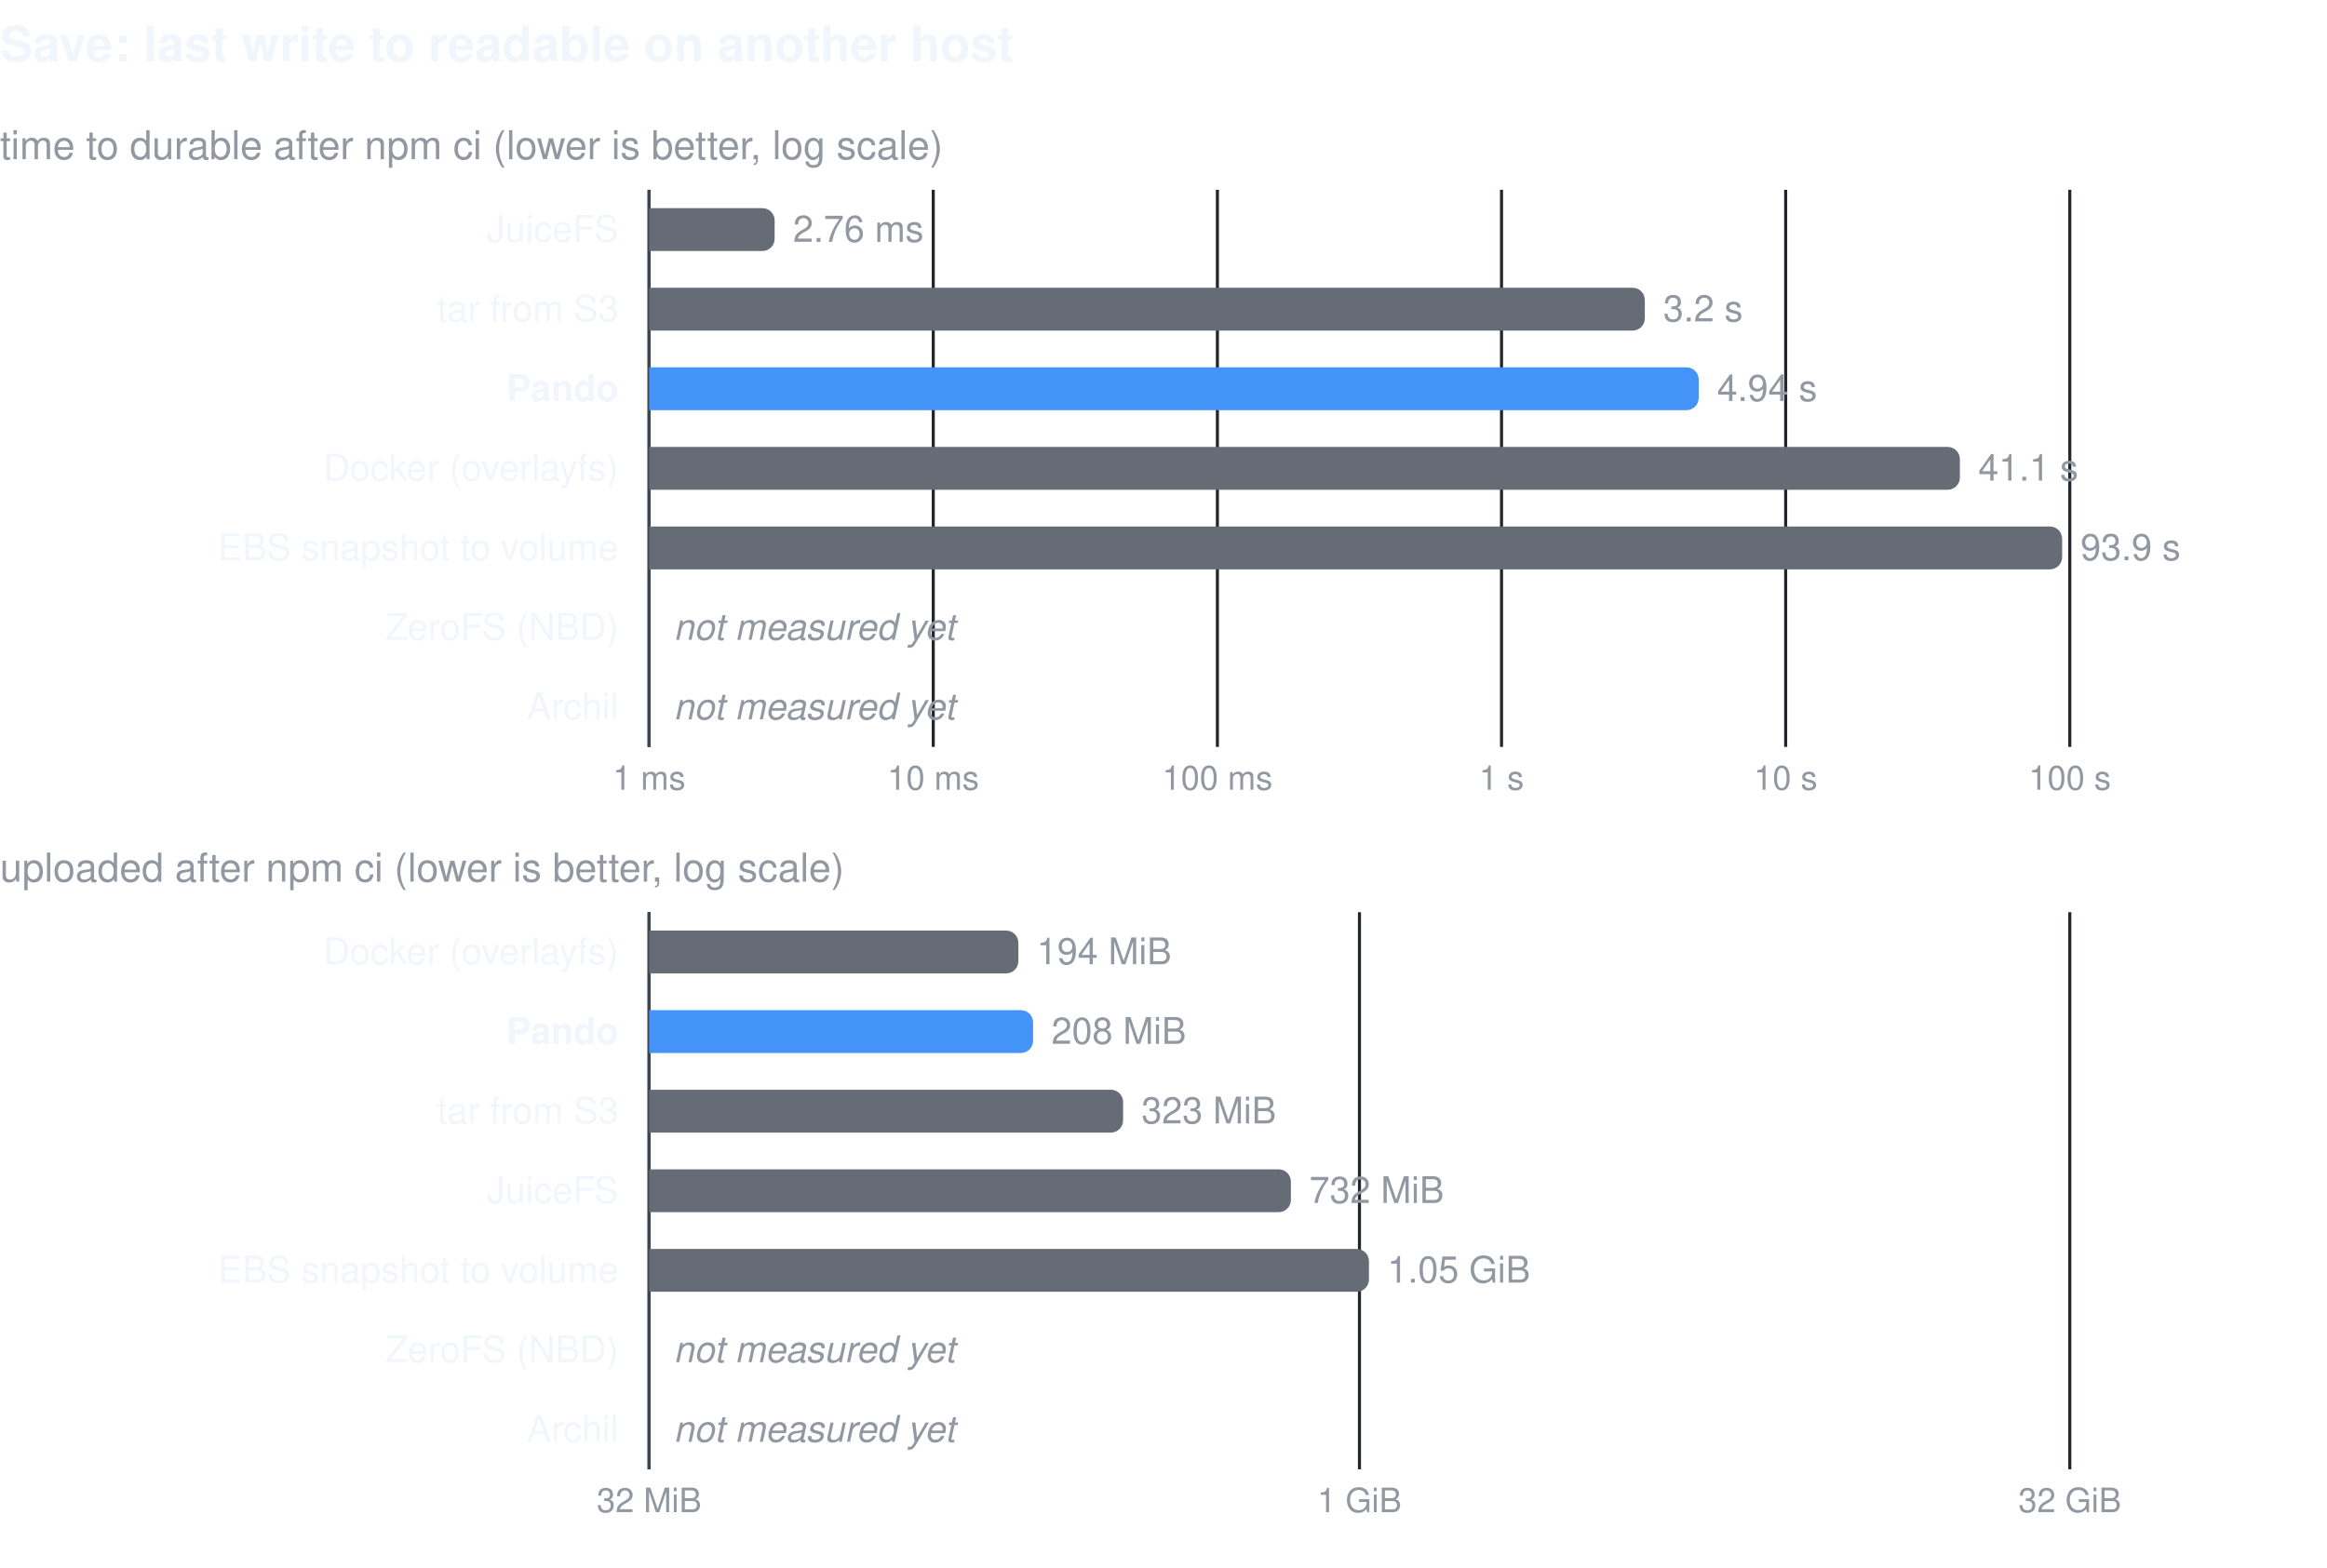
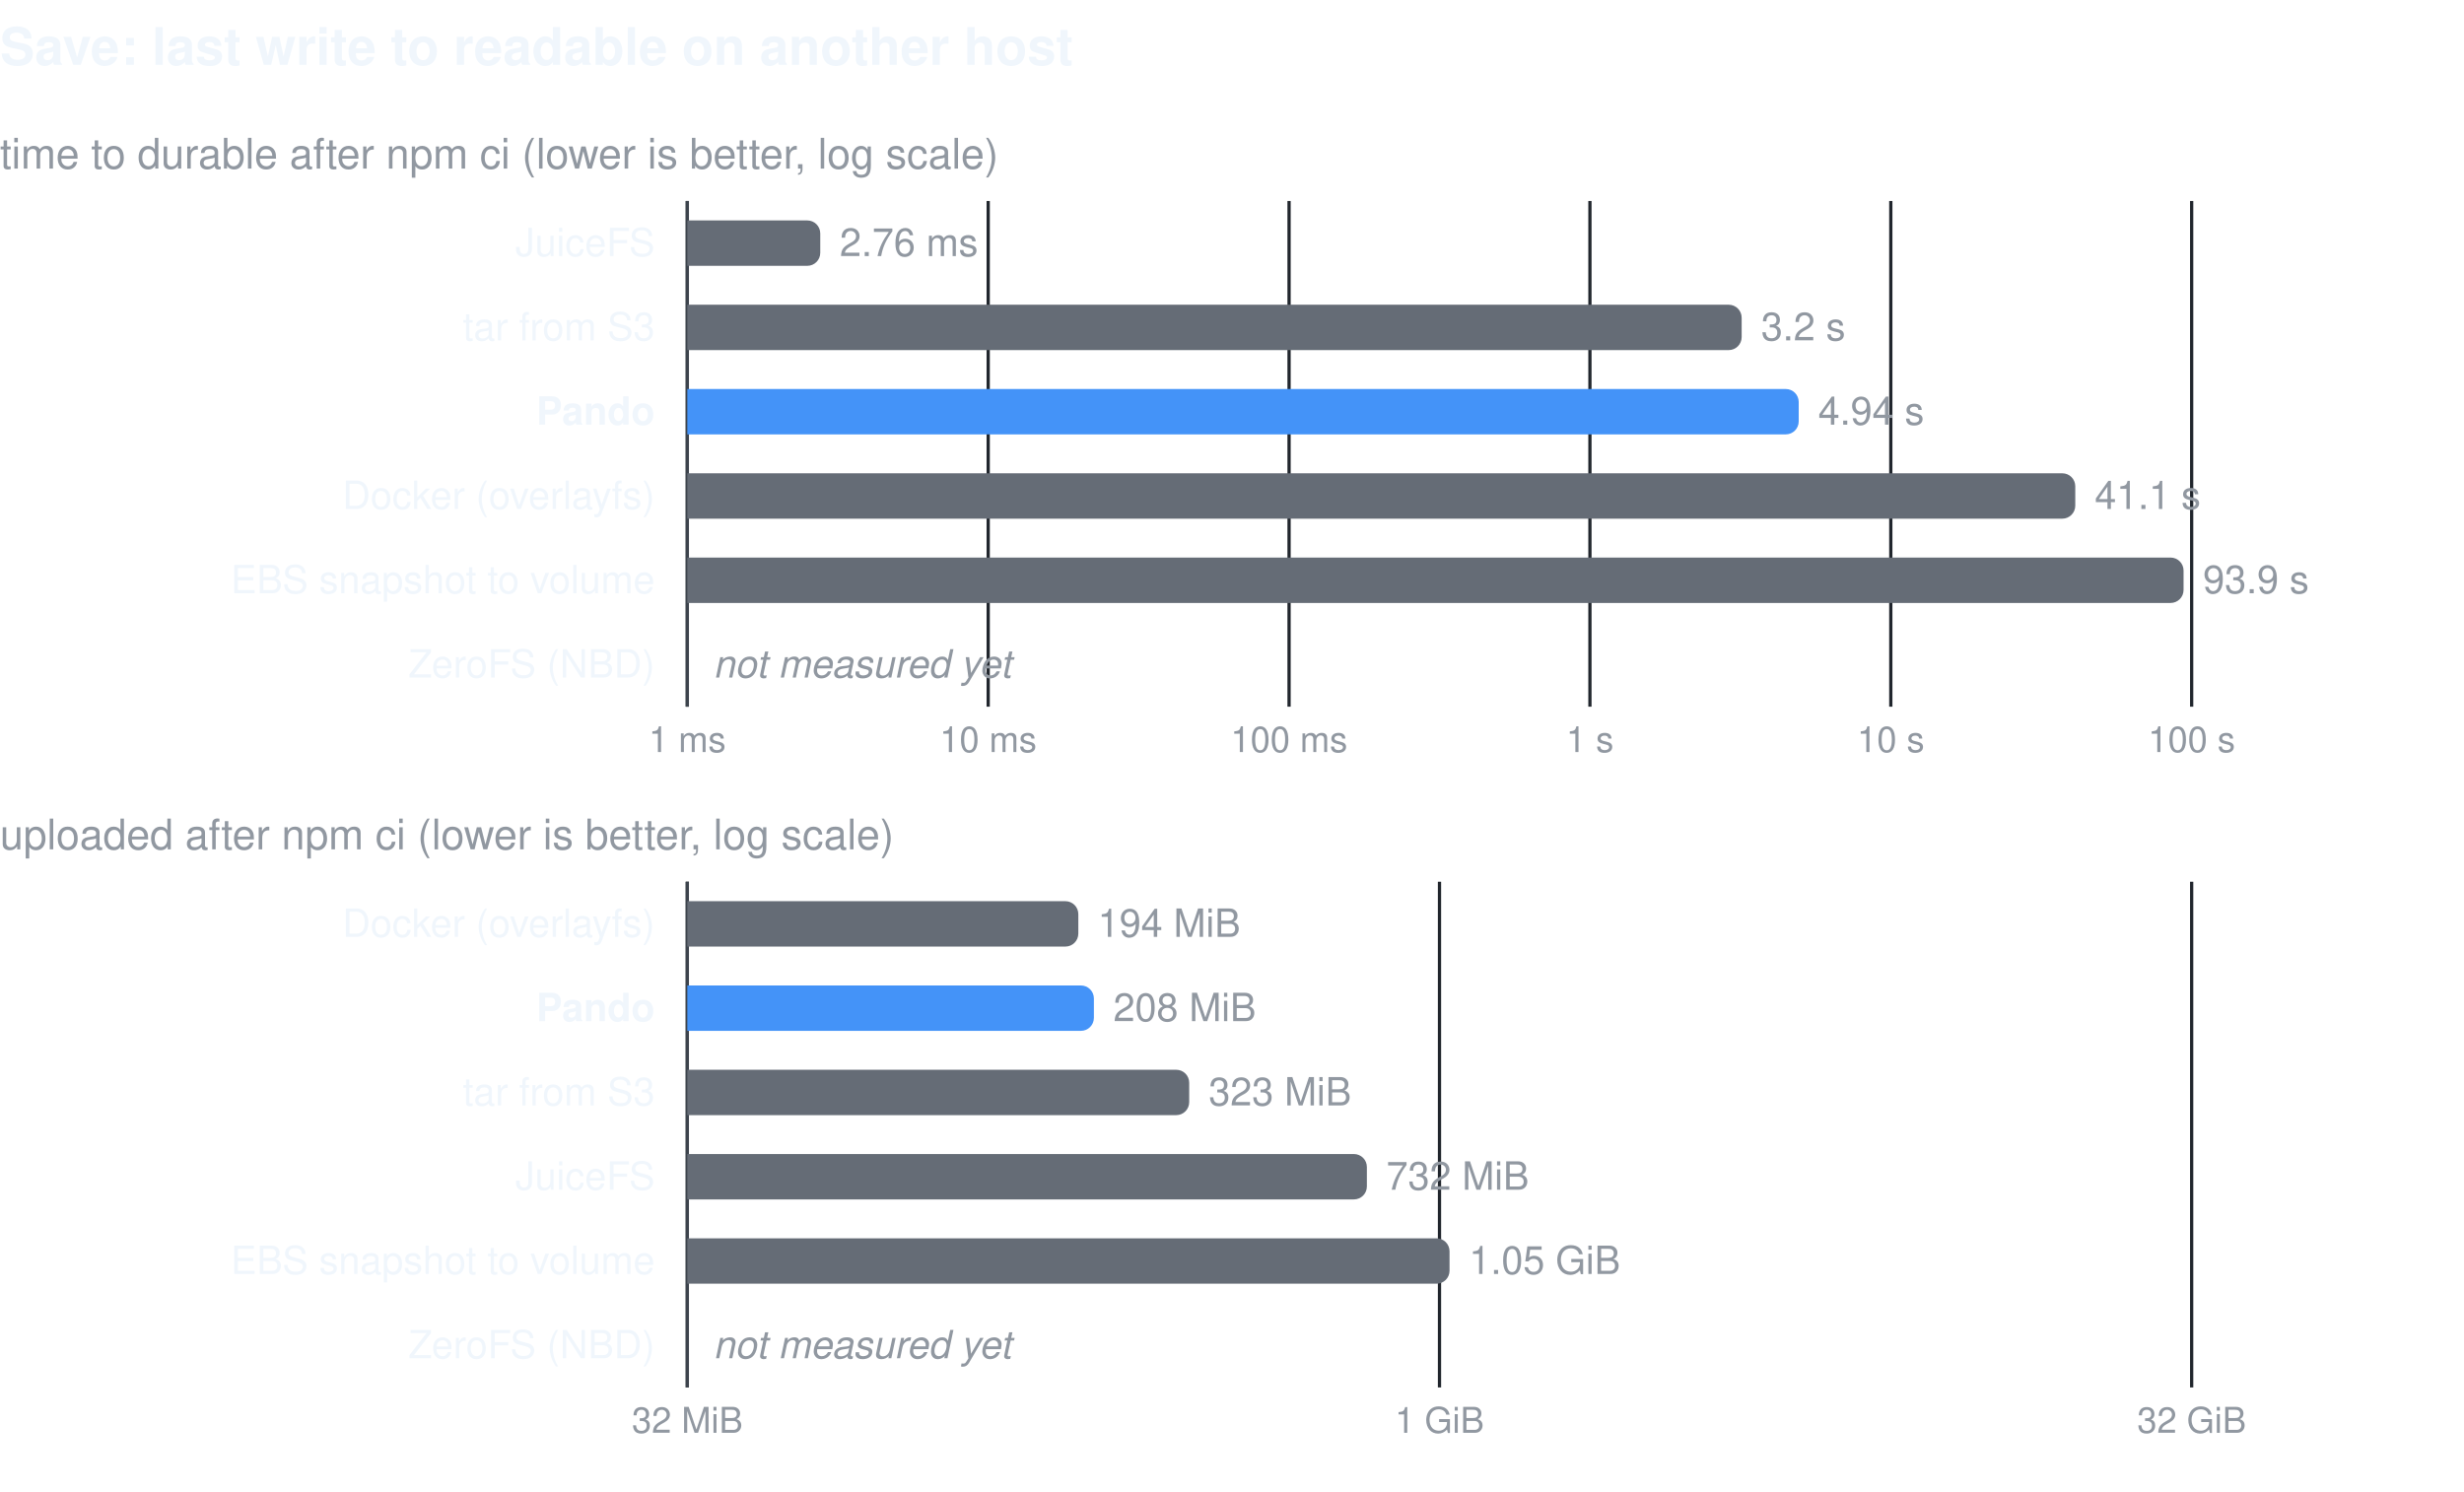
- <svg xmlns="http://www.w3.org/2000/svg" width="760" height="512" viewBox="0 0 760 512" font-family="-apple-system, BlinkMacSystemFont, 'Segoe UI', Helvetica, Arial, sans-serif" role="img">
+ <svg xmlns="http://www.w3.org/2000/svg" width="760" height="460" viewBox="0 0 760 460" font-family="-apple-system, BlinkMacSystemFont, 'Segoe UI', Helvetica, Arial, sans-serif" role="img">
  <text x="0" y="20" font-size="16" font-weight="600" fill="#f0f6fc">Save: last write to readable on another host</text>
  <text x="0" y="52" font-size="13" fill="#9198a1">time to durable after npm ci (lower is better, log scale)</text>
-   <line x1="212.0" y1="62" x2="212.0" y2="244" stroke="#21262d" stroke-width="1" />
-   <text x="212.0" y="258" font-size="11" fill="#9198a1" text-anchor="middle">1 ms</text>
-   <line x1="304.8" y1="62" x2="304.8" y2="244" stroke="#21262d" stroke-width="1" />
-   <text x="304.8" y="258" font-size="11" fill="#9198a1" text-anchor="middle">10 ms</text>
-   <line x1="397.6" y1="62" x2="397.6" y2="244" stroke="#21262d" stroke-width="1" />
-   <text x="397.6" y="258" font-size="11" fill="#9198a1" text-anchor="middle">100 ms</text>
-   <line x1="490.4" y1="62" x2="490.4" y2="244" stroke="#21262d" stroke-width="1" />
-   <text x="490.4" y="258" font-size="11" fill="#9198a1" text-anchor="middle">1 s</text>
-   <line x1="583.2" y1="62" x2="583.2" y2="244" stroke="#21262d" stroke-width="1" />
-   <text x="583.2" y="258" font-size="11" fill="#9198a1" text-anchor="middle">10 s</text>
-   <line x1="676.0" y1="62" x2="676.0" y2="244" stroke="#21262d" stroke-width="1" />
-   <text x="676.0" y="258" font-size="11" fill="#9198a1" text-anchor="middle">100 s</text>
-   <line x1="212" y1="62" x2="212" y2="244" stroke="#3d444d" stroke-width="1" />
+   <line x1="212.0" y1="62" x2="212.0" y2="218" stroke="#21262d" stroke-width="1" />
+   <text x="212.0" y="232" font-size="11" fill="#9198a1" text-anchor="middle">1 ms</text>
+   <line x1="304.8" y1="62" x2="304.8" y2="218" stroke="#21262d" stroke-width="1" />
+   <text x="304.8" y="232" font-size="11" fill="#9198a1" text-anchor="middle">10 ms</text>
+   <line x1="397.6" y1="62" x2="397.6" y2="218" stroke="#21262d" stroke-width="1" />
+   <text x="397.6" y="232" font-size="11" fill="#9198a1" text-anchor="middle">100 ms</text>
+   <line x1="490.4" y1="62" x2="490.4" y2="218" stroke="#21262d" stroke-width="1" />
+   <text x="490.4" y="232" font-size="11" fill="#9198a1" text-anchor="middle">1 s</text>
+   <line x1="583.2" y1="62" x2="583.2" y2="218" stroke="#21262d" stroke-width="1" />
+   <text x="583.2" y="232" font-size="11" fill="#9198a1" text-anchor="middle">10 s</text>
+   <line x1="676.0" y1="62" x2="676.0" y2="218" stroke="#21262d" stroke-width="1" />
+   <text x="676.0" y="232" font-size="11" fill="#9198a1" text-anchor="middle">100 s</text>
+   <line x1="212" y1="62" x2="212" y2="218" stroke="#3d444d" stroke-width="1" />
  <text x="202" y="79.0" font-size="12" fill="#f0f6fc" text-anchor="end">JuiceFS</text>
  <path d="M212,68.0 h37.0 a4,4 0 0 1 4,4 v6 a4,4 0 0 1 -4,4 h-37.0 z" fill="#656c76" />
  <text x="259.0" y="79.0" font-size="12" fill="#9198a1">2.76 ms</text>
  <text x="202" y="105.0" font-size="12" fill="#f0f6fc" text-anchor="end">tar from S3</text>
  <path d="M212,94.0 h321.2 a4,4 0 0 1 4,4 v6 a4,4 0 0 1 -4,4 h-321.2 z" fill="#656c76" />
  <text x="543.2" y="105.0" font-size="12" fill="#9198a1">3.2 s</text>
  <text x="202" y="131.0" font-size="12" fill="#f0f6fc" text-anchor="end" font-weight="600">Pando</text>
  <path d="M212,120.0 h338.8 a4,4 0 0 1 4,4 v6 a4,4 0 0 1 -4,4 h-338.8 z" fill="#4493f8" />
  <text x="560.8" y="131.0" font-size="12" fill="#9198a1">4.94 s</text>
  <text x="202" y="157.0" font-size="12" fill="#f0f6fc" text-anchor="end">Docker (overlayfs)</text>
  <path d="M212,146.0 h424.1 a4,4 0 0 1 4,4 v6 a4,4 0 0 1 -4,4 h-424.1 z" fill="#656c76" />
  <text x="646.1" y="157.0" font-size="12" fill="#9198a1">41.1 s</text>
  <text x="202" y="183.0" font-size="12" fill="#f0f6fc" text-anchor="end">EBS snapshot to volume</text>
  <path d="M212,172.0 h457.5 a4,4 0 0 1 4,4 v6 a4,4 0 0 1 -4,4 h-457.5 z" fill="#656c76" />
  <text x="679.5" y="183.0" font-size="12" fill="#9198a1">93.9 s</text>
  <text x="202" y="209.0" font-size="12" fill="#f0f6fc" text-anchor="end">ZeroFS (NBD)</text>
  <text x="220" y="209.0" font-size="12" font-style="italic" fill="#9198a1">not measured yet</text>
-   <text x="202" y="235.0" font-size="12" fill="#f0f6fc" text-anchor="end">Archil</text>
-   <text x="220" y="235.0" font-size="12" font-style="italic" fill="#9198a1">not measured yet</text>
-   <text x="0" y="288" font-size="13" fill="#9198a1">uploaded after npm ci (lower is better, log scale)</text>
-   <line x1="212.0" y1="298" x2="212.0" y2="480" stroke="#21262d" stroke-width="1" />
-   <text x="212.0" y="494" font-size="11" fill="#9198a1" text-anchor="middle">32 MiB</text>
-   <line x1="444.0" y1="298" x2="444.0" y2="480" stroke="#21262d" stroke-width="1" />
-   <text x="444.0" y="494" font-size="11" fill="#9198a1" text-anchor="middle">1 GiB</text>
-   <line x1="676.0" y1="298" x2="676.0" y2="480" stroke="#21262d" stroke-width="1" />
-   <text x="676.0" y="494" font-size="11" fill="#9198a1" text-anchor="middle">32 GiB</text>
-   <line x1="212" y1="298" x2="212" y2="480" stroke="#3d444d" stroke-width="1" />
-   <text x="202" y="315.0" font-size="12" fill="#f0f6fc" text-anchor="end">Docker (overlayfs)</text>
-   <path d="M212,304.0 h116.6 a4,4 0 0 1 4,4 v6 a4,4 0 0 1 -4,4 h-116.6 z" fill="#656c76" />
-   <text x="338.6" y="315.0" font-size="12" fill="#9198a1">194 MiB</text>
-   <text x="202" y="341.0" font-size="12" fill="#f0f6fc" text-anchor="end" font-weight="600">Pando</text>
-   <path d="M212,330.0 h121.4 a4,4 0 0 1 4,4 v6 a4,4 0 0 1 -4,4 h-121.4 z" fill="#4493f8" />
-   <text x="343.4" y="341.0" font-size="12" fill="#9198a1">208 MiB</text>
-   <text x="202" y="367.0" font-size="12" fill="#f0f6fc" text-anchor="end">tar from S3</text>
-   <path d="M212,356.0 h150.8 a4,4 0 0 1 4,4 v6 a4,4 0 0 1 -4,4 h-150.8 z" fill="#656c76" />
-   <text x="372.8" y="367.0" font-size="12" fill="#9198a1">323 MiB</text>
-   <text x="202" y="393.0" font-size="12" fill="#f0f6fc" text-anchor="end">JuiceFS</text>
-   <path d="M212,382.0 h205.6 a4,4 0 0 1 4,4 v6 a4,4 0 0 1 -4,4 h-205.6 z" fill="#656c76" />
-   <text x="427.6" y="393.0" font-size="12" fill="#9198a1">732 MiB</text>
-   <text x="202" y="419.0" font-size="12" fill="#f0f6fc" text-anchor="end">EBS snapshot to volume</text>
-   <path d="M212,408.0 h231.1 a4,4 0 0 1 4,4 v6 a4,4 0 0 1 -4,4 h-231.1 z" fill="#656c76" />
-   <text x="453.1" y="419.0" font-size="12" fill="#9198a1">1.05 GiB</text>
-   <text x="202" y="445.0" font-size="12" fill="#f0f6fc" text-anchor="end">ZeroFS (NBD)</text>
-   <text x="220" y="445.0" font-size="12" font-style="italic" fill="#9198a1">not measured yet</text>
-   <text x="202" y="471.0" font-size="12" fill="#f0f6fc" text-anchor="end">Archil</text>
-   <text x="220" y="471.0" font-size="12" font-style="italic" fill="#9198a1">not measured yet</text>
+   <text x="0" y="262" font-size="13" fill="#9198a1">uploaded after npm ci (lower is better, log scale)</text>
+   <line x1="212.0" y1="272" x2="212.0" y2="428" stroke="#21262d" stroke-width="1" />
+   <text x="212.0" y="442" font-size="11" fill="#9198a1" text-anchor="middle">32 MiB</text>
+   <line x1="444.0" y1="272" x2="444.0" y2="428" stroke="#21262d" stroke-width="1" />
+   <text x="444.0" y="442" font-size="11" fill="#9198a1" text-anchor="middle">1 GiB</text>
+   <line x1="676.0" y1="272" x2="676.0" y2="428" stroke="#21262d" stroke-width="1" />
+   <text x="676.0" y="442" font-size="11" fill="#9198a1" text-anchor="middle">32 GiB</text>
+   <line x1="212" y1="272" x2="212" y2="428" stroke="#3d444d" stroke-width="1" />
+   <text x="202" y="289.0" font-size="12" fill="#f0f6fc" text-anchor="end">Docker (overlayfs)</text>
+   <path d="M212,278.0 h116.6 a4,4 0 0 1 4,4 v6 a4,4 0 0 1 -4,4 h-116.6 z" fill="#656c76" />
+   <text x="338.6" y="289.0" font-size="12" fill="#9198a1">194 MiB</text>
+   <text x="202" y="315.0" font-size="12" fill="#f0f6fc" text-anchor="end" font-weight="600">Pando</text>
+   <path d="M212,304.0 h121.4 a4,4 0 0 1 4,4 v6 a4,4 0 0 1 -4,4 h-121.4 z" fill="#4493f8" />
+   <text x="343.4" y="315.0" font-size="12" fill="#9198a1">208 MiB</text>
+   <text x="202" y="341.0" font-size="12" fill="#f0f6fc" text-anchor="end">tar from S3</text>
+   <path d="M212,330.0 h150.8 a4,4 0 0 1 4,4 v6 a4,4 0 0 1 -4,4 h-150.8 z" fill="#656c76" />
+   <text x="372.8" y="341.0" font-size="12" fill="#9198a1">323 MiB</text>
+   <text x="202" y="367.0" font-size="12" fill="#f0f6fc" text-anchor="end">JuiceFS</text>
+   <path d="M212,356.0 h205.6 a4,4 0 0 1 4,4 v6 a4,4 0 0 1 -4,4 h-205.6 z" fill="#656c76" />
+   <text x="427.6" y="367.0" font-size="12" fill="#9198a1">732 MiB</text>
+   <text x="202" y="393.0" font-size="12" fill="#f0f6fc" text-anchor="end">EBS snapshot to volume</text>
+   <path d="M212,382.0 h231.1 a4,4 0 0 1 4,4 v6 a4,4 0 0 1 -4,4 h-231.1 z" fill="#656c76" />
+   <text x="453.1" y="393.0" font-size="12" fill="#9198a1">1.05 GiB</text>
+   <text x="202" y="419.0" font-size="12" fill="#f0f6fc" text-anchor="end">ZeroFS (NBD)</text>
+   <text x="220" y="419.0" font-size="12" font-style="italic" fill="#9198a1">not measured yet</text>
</svg>
